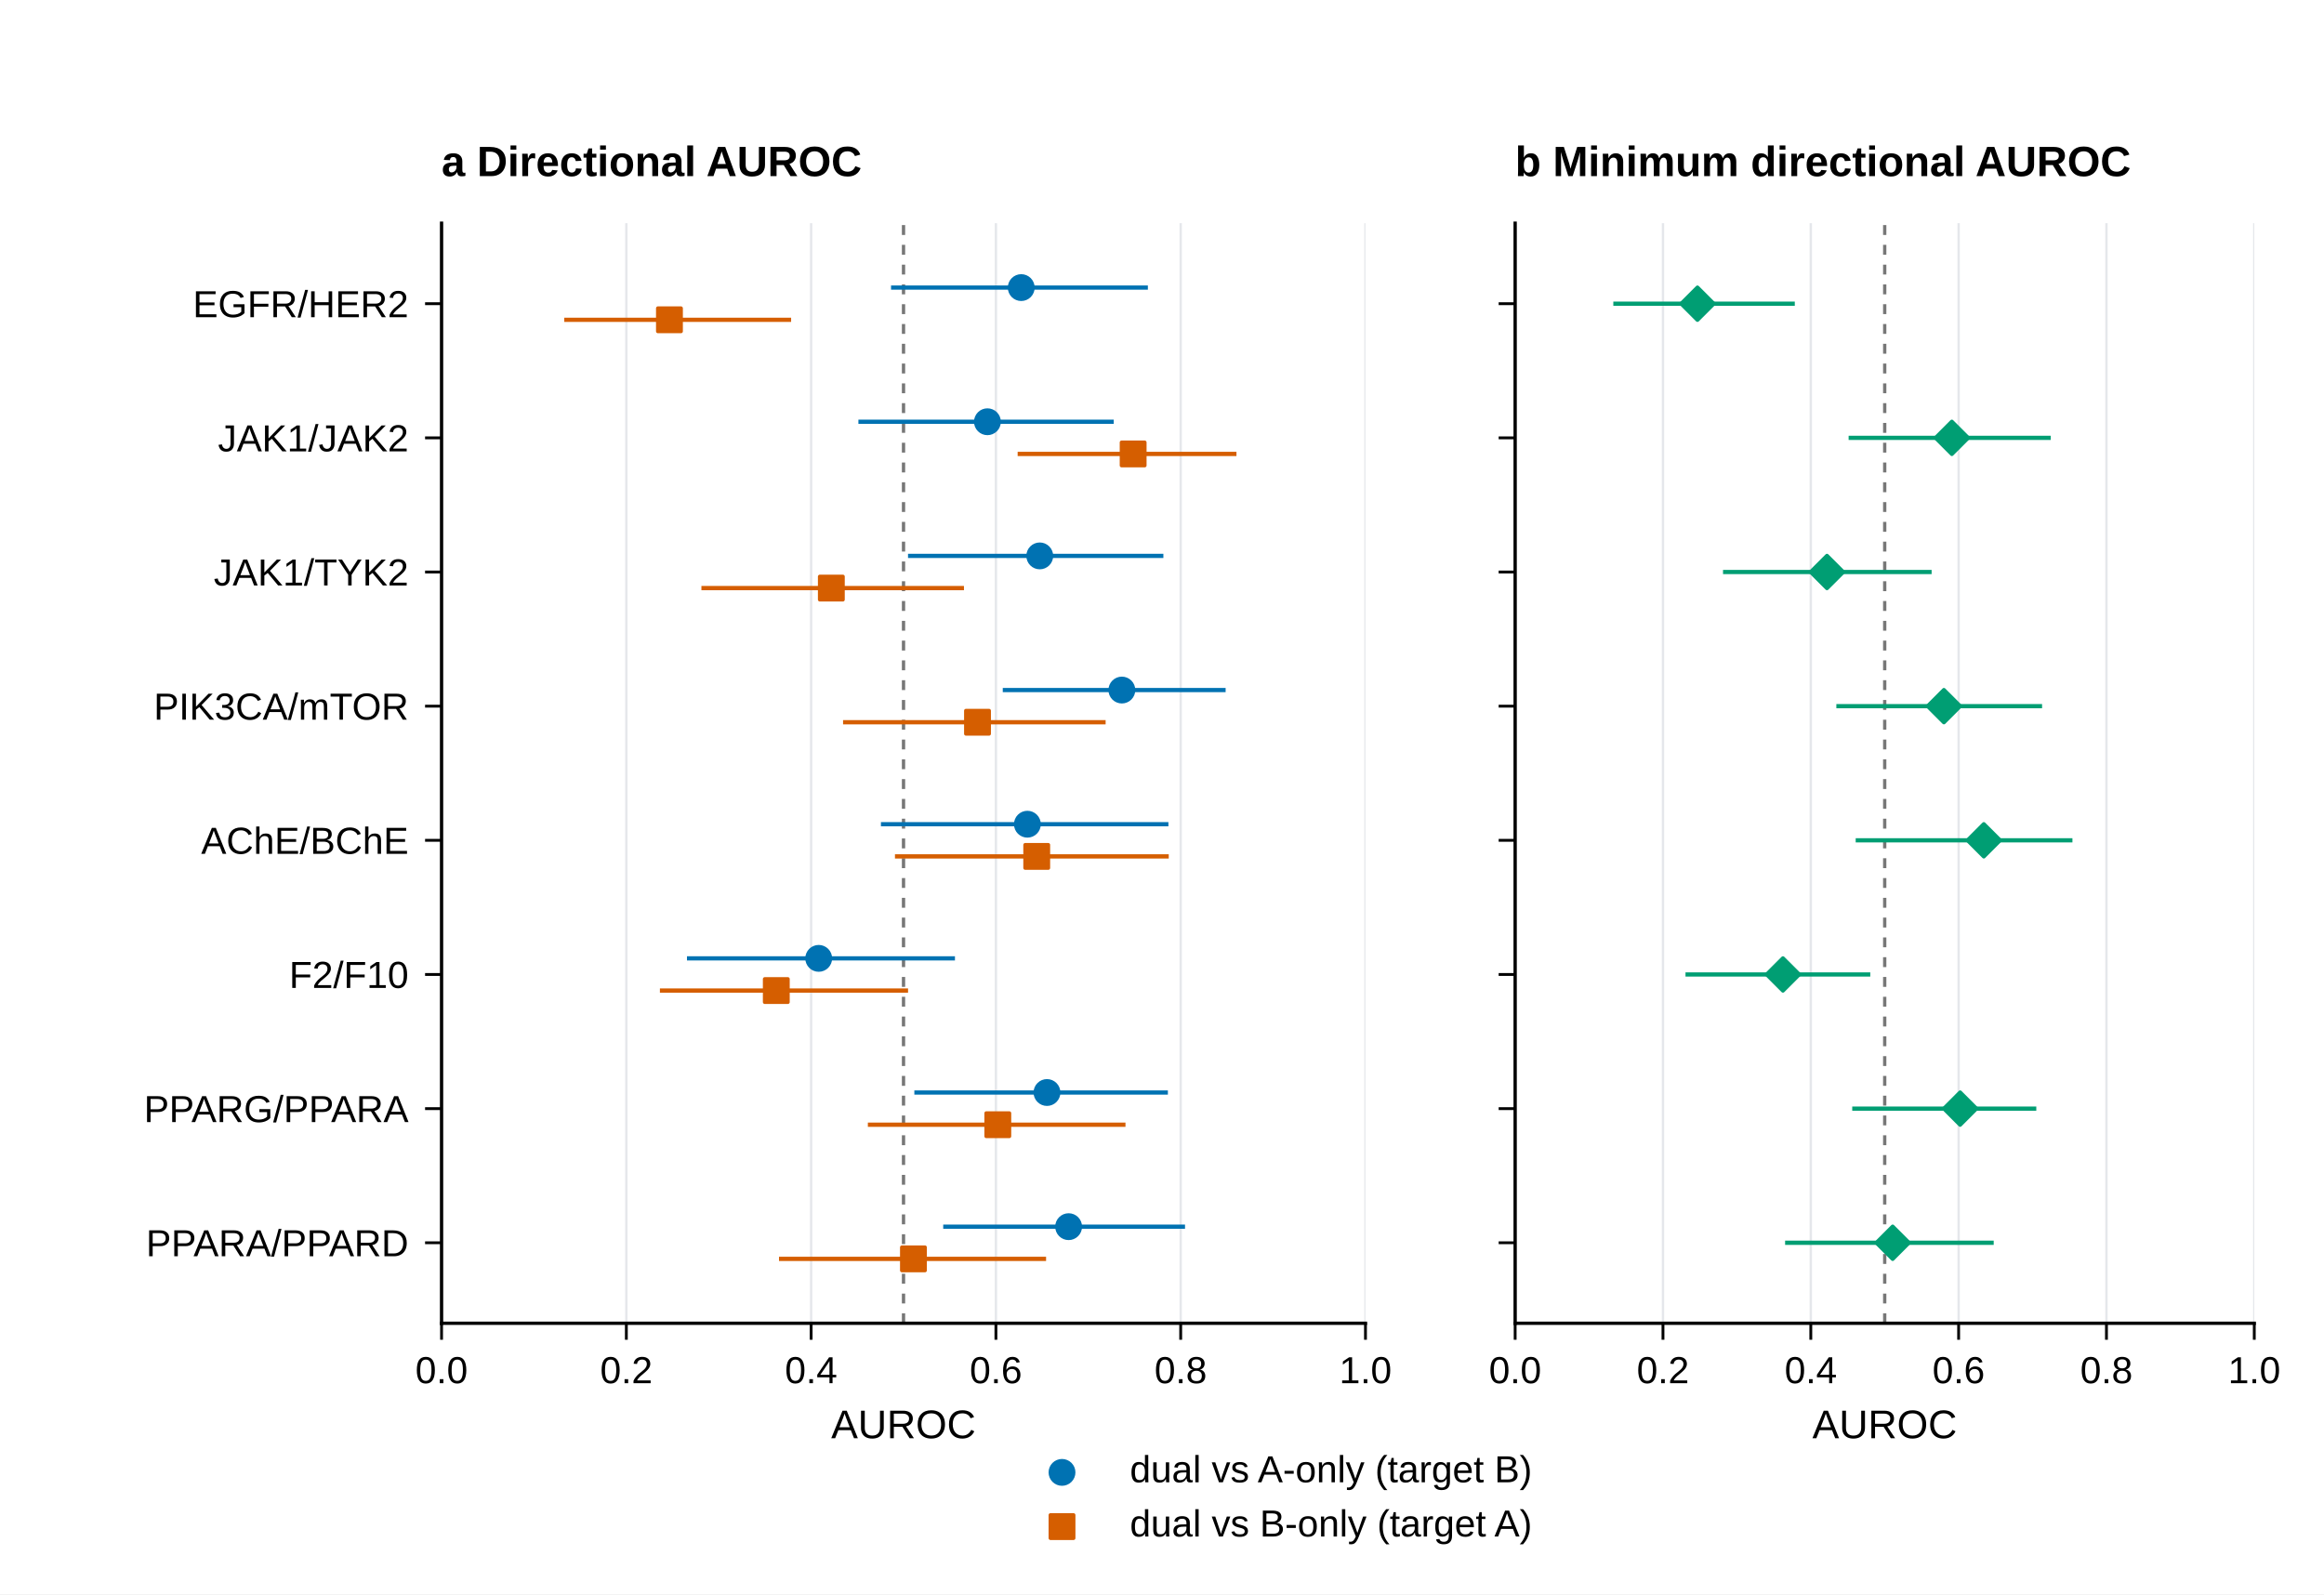
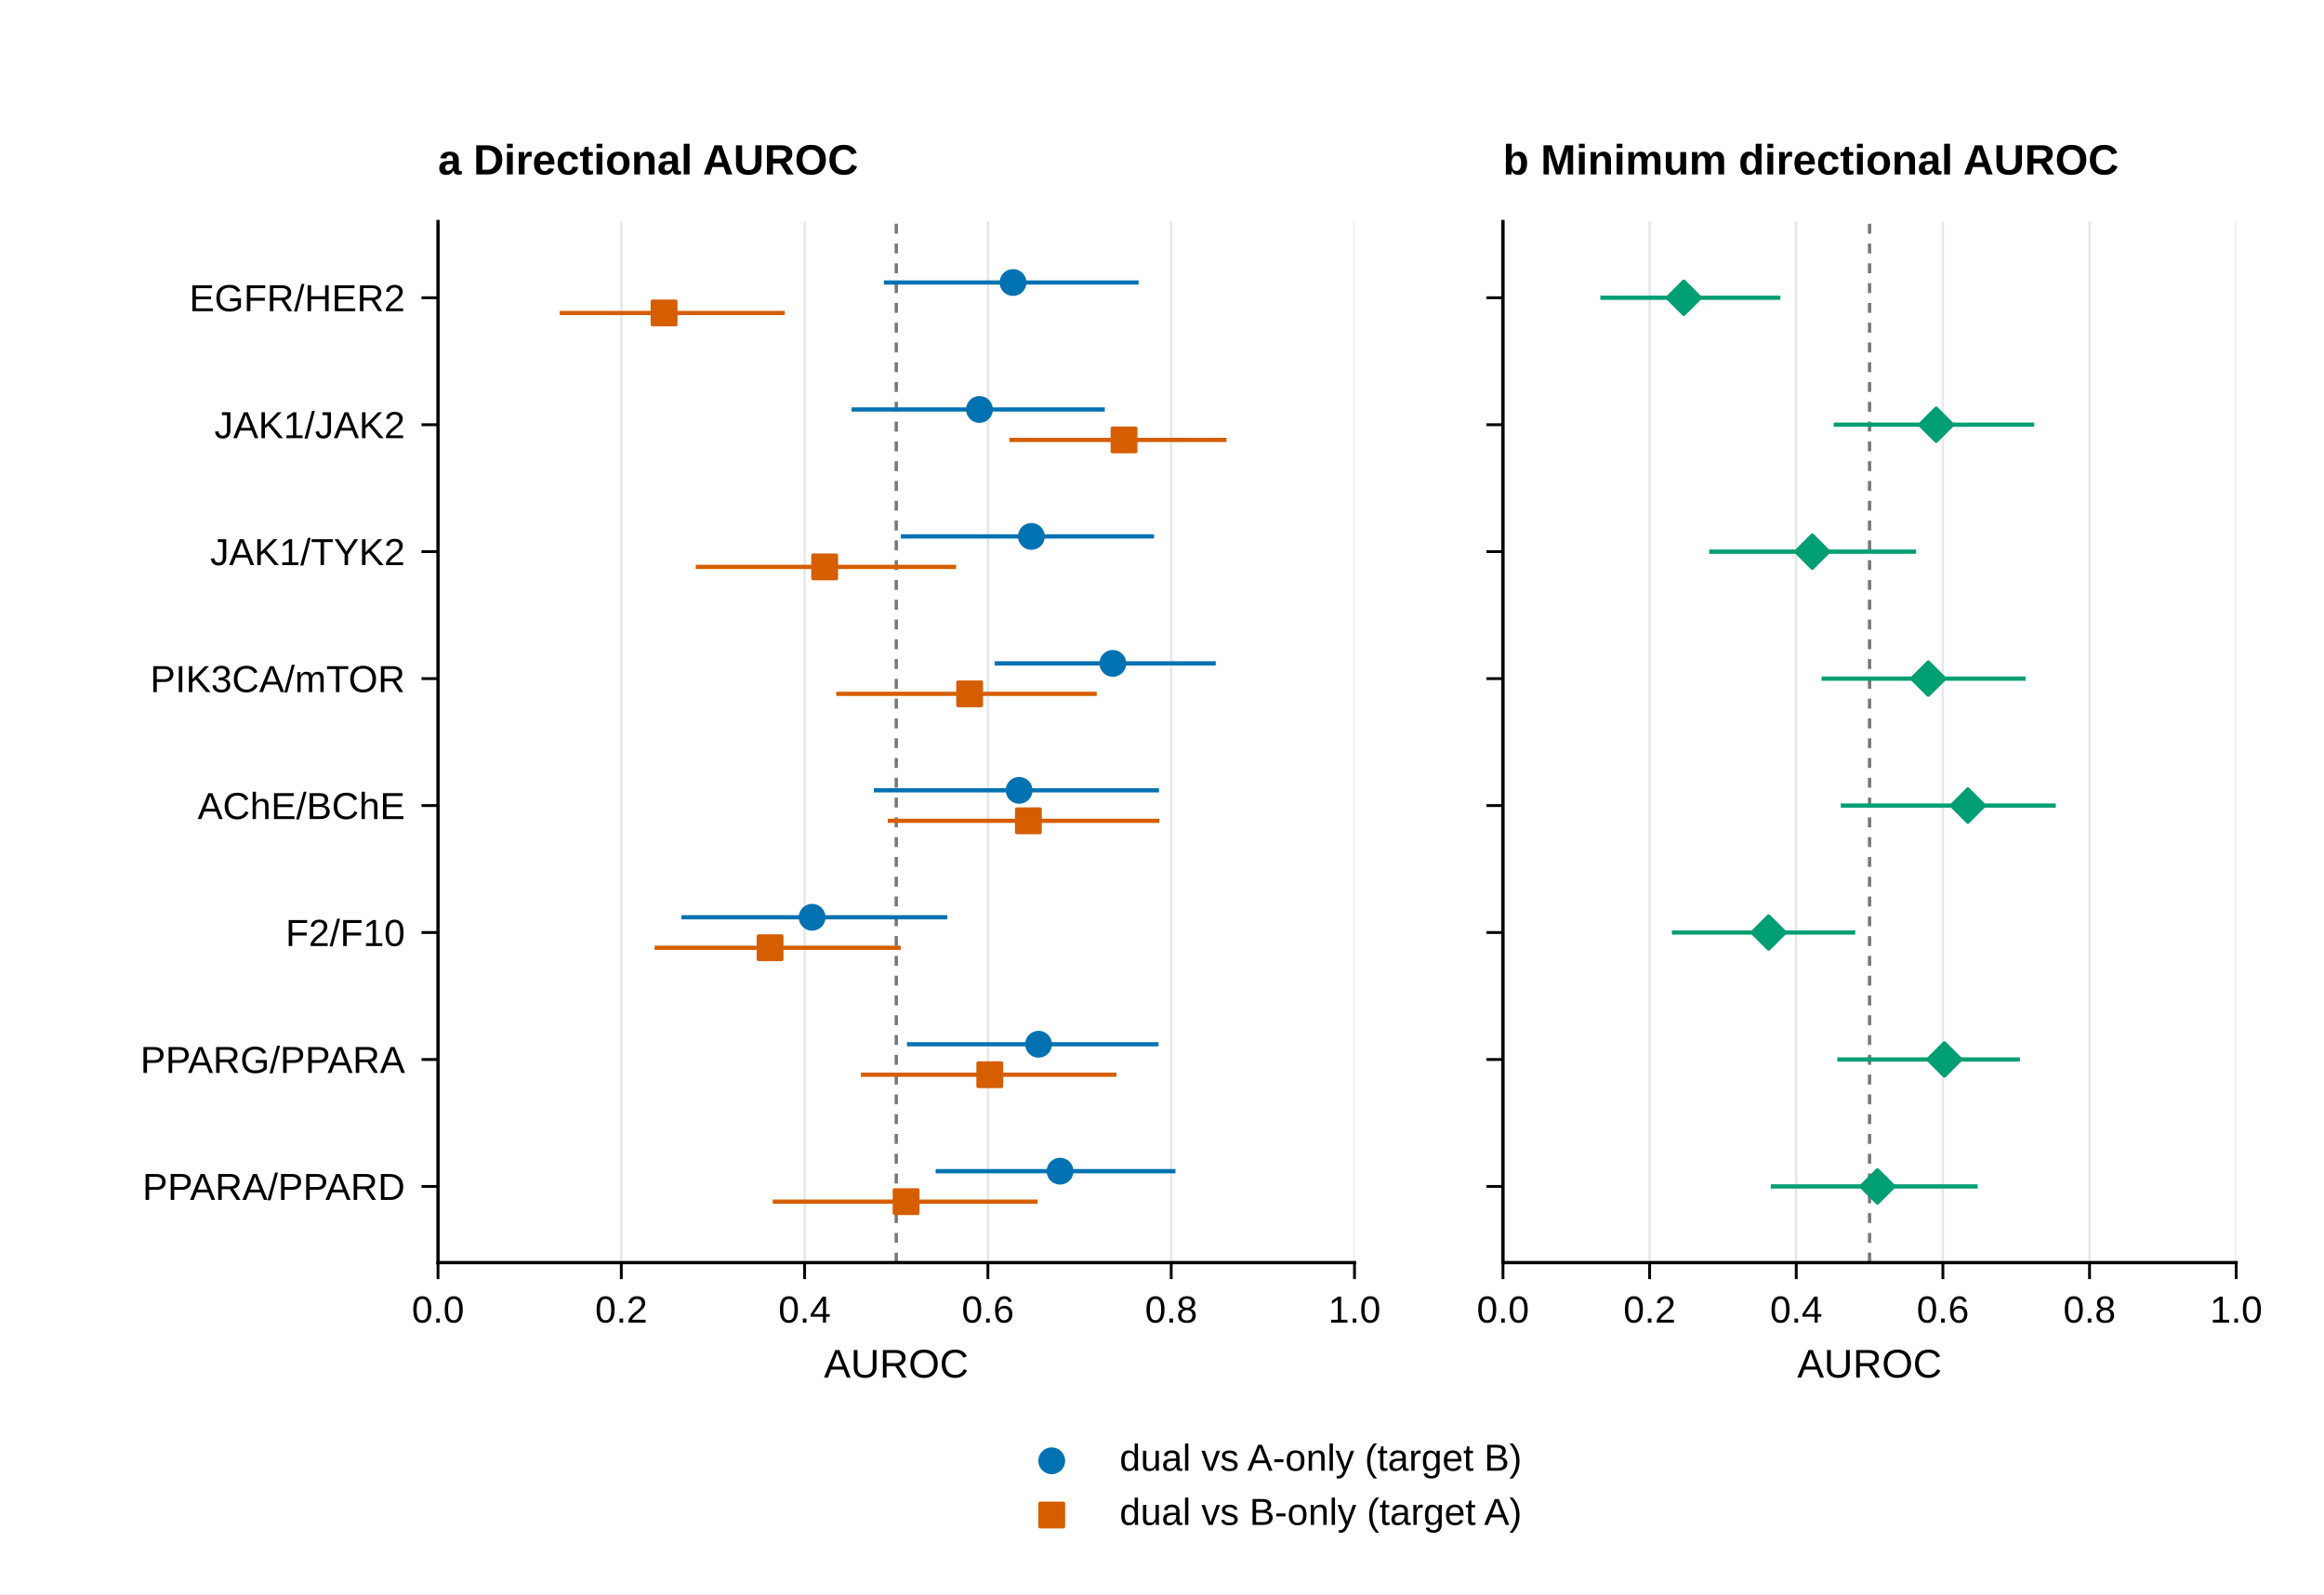
<svg xmlns="http://www.w3.org/2000/svg" xmlns:xlink="http://www.w3.org/1999/xlink" width="493.228pt" height="338.4pt" viewBox="0 0 493.228 338.4" version="1.1">
  <defs>
    <style type="text/css">*{stroke-linejoin: round; stroke-linecap: butt}</style>
  </defs>
  <g id="figure_1">
    <g id="patch_1">
      <path d="M 0 338.4  L 493.228 338.4  L 493.228 0  L 0 0  z " style="fill: #ffffff" />
    </g>
    <g id="axes_1">
      <g id="patch_2">
-         <path d="M 93.713 280.872  L 289.798 280.872  L 289.798 47.376  L 93.713 47.376  z " style="fill: #ffffff" />
+         <path d="M 92.96 267.998  L 287.468 267.998  L 287.468 47.029  L 92.96 47.029  z " style="fill: #ffffff" />
      </g>
      <g id="line2d_1">
-         <path d="M 191.756 280.872  L 191.756 47.376  " clip-path="url(#p50dd9d1f69)" style="fill: none; stroke-dasharray: 2.1,2.1; stroke-dashoffset: 0; stroke: #777777; stroke-width: 0.7" />
+         <path d="M 190.214 267.998  L 190.214 47.029  " clip-path="url(#p5d2b7adbe1)" style="fill: none; stroke-dasharray: 2.1,2.1; stroke-dashoffset: 0; stroke: #777777; stroke-width: 0.7" />
      </g>
      <g id="matplotlib.axis_1">
        <g id="xtick_1">
          <g id="line2d_2">
-             <path d="M 93.713 280.872  L 93.713 47.376  " clip-path="url(#p50dd9d1f69)" style="fill: none; stroke: #e5e7eb; stroke-width: 0.5; stroke-linecap: square" />
+             <path d="M 92.96 267.998  L 92.96 47.029  " clip-path="url(#p5d2b7adbe1)" style="fill: none; stroke: #e5e7eb; stroke-width: 0.5; stroke-linecap: square" />
          </g>
          <g id="line2d_3">
            <defs>
-               <path id="m7e93d6c9c9" d="M 0 0  L 0 3.5  " style="stroke: #000000; stroke-width: 0.6" />
+               <path id="m2003bfaadf" d="M 0 0  L 0 3.5  " style="stroke: #000000; stroke-width: 0.6" />
            </defs>
            <g>
-               <use xlink:href="#m7e93d6c9c9" x="93.713" y="280.872" style="stroke: #000000; stroke-width: 0.6" />
+               <use xlink:href="#m2003bfaadf" x="92.96" y="267.998" style="stroke: #000000; stroke-width: 0.6" />
            </g>
          </g>
          <g id="text_1">
-             <text style="font-size: 8px; font-family: 'Arial', sans-serif; text-anchor: middle" x="93.713" y="293.598" transform="rotate(-0 93.71339 293.5983)">0.0</text>
+             <text style="font-size: 8px; font-family: 'Arial', sans-serif; text-anchor: middle" x="92.96" y="280.725" transform="rotate(-0 92.95994 280.7247)">0.0</text>
          </g>
        </g>
        <g id="xtick_2">
          <g id="line2d_4">
-             <path d="M 132.93 280.872  L 132.93 47.376  " clip-path="url(#p50dd9d1f69)" style="fill: none; stroke: #e5e7eb; stroke-width: 0.5; stroke-linecap: square" />
+             <path d="M 131.862 267.998  L 131.862 47.029  " clip-path="url(#p5d2b7adbe1)" style="fill: none; stroke: #e5e7eb; stroke-width: 0.5; stroke-linecap: square" />
          </g>
          <g id="line2d_5">
            <g>
-               <use xlink:href="#m7e93d6c9c9" x="132.93" y="280.872" style="stroke: #000000; stroke-width: 0.6" />
+               <use xlink:href="#m2003bfaadf" x="131.862" y="267.998" style="stroke: #000000; stroke-width: 0.6" />
            </g>
          </g>
          <g id="text_2">
-             <text style="font-size: 8px; font-family: 'Arial', sans-serif; text-anchor: middle" x="132.93" y="293.598" transform="rotate(-0 132.9303 293.5983)">0.2</text>
+             <text style="font-size: 8px; font-family: 'Arial', sans-serif; text-anchor: middle" x="131.862" y="280.725" transform="rotate(-0 131.8616 280.7247)">0.2</text>
          </g>
        </g>
        <g id="xtick_3">
          <g id="line2d_6">
-             <path d="M 172.147 280.872  L 172.147 47.376  " clip-path="url(#p50dd9d1f69)" style="fill: none; stroke: #e5e7eb; stroke-width: 0.5; stroke-linecap: square" />
+             <path d="M 170.763 267.998  L 170.763 47.029  " clip-path="url(#p5d2b7adbe1)" style="fill: none; stroke: #e5e7eb; stroke-width: 0.5; stroke-linecap: square" />
          </g>
          <g id="line2d_7">
            <g>
-               <use xlink:href="#m7e93d6c9c9" x="172.147" y="280.872" style="stroke: #000000; stroke-width: 0.6" />
+               <use xlink:href="#m2003bfaadf" x="170.763" y="267.998" style="stroke: #000000; stroke-width: 0.6" />
            </g>
          </g>
          <g id="text_3">
-             <text style="font-size: 8px; font-family: 'Arial', sans-serif; text-anchor: middle" x="172.147" y="293.598" transform="rotate(-0 172.1473 293.5983)">0.4</text>
+             <text style="font-size: 8px; font-family: 'Arial', sans-serif; text-anchor: middle" x="170.763" y="280.725" transform="rotate(-0 170.7632 280.7247)">0.4</text>
          </g>
        </g>
        <g id="xtick_4">
          <g id="line2d_8">
-             <path d="M 211.364 280.872  L 211.364 47.376  " clip-path="url(#p50dd9d1f69)" style="fill: none; stroke: #e5e7eb; stroke-width: 0.5; stroke-linecap: square" />
+             <path d="M 209.665 267.998  L 209.665 47.029  " clip-path="url(#p5d2b7adbe1)" style="fill: none; stroke: #e5e7eb; stroke-width: 0.5; stroke-linecap: square" />
          </g>
          <g id="line2d_9">
            <g>
-               <use xlink:href="#m7e93d6c9c9" x="211.364" y="280.872" style="stroke: #000000; stroke-width: 0.6" />
+               <use xlink:href="#m2003bfaadf" x="209.665" y="267.998" style="stroke: #000000; stroke-width: 0.6" />
            </g>
          </g>
          <g id="text_4">
-             <text style="font-size: 8px; font-family: 'Arial', sans-serif; text-anchor: middle" x="211.364" y="293.598" transform="rotate(-0 211.3642 293.5983)">0.6</text>
+             <text style="font-size: 8px; font-family: 'Arial', sans-serif; text-anchor: middle" x="209.665" y="280.725" transform="rotate(-0 209.6648 280.7247)">0.6</text>
          </g>
        </g>
        <g id="xtick_5">
          <g id="line2d_10">
-             <path d="M 250.581 280.872  L 250.581 47.376  " clip-path="url(#p50dd9d1f69)" style="fill: none; stroke: #e5e7eb; stroke-width: 0.5; stroke-linecap: square" />
+             <path d="M 248.566 267.998  L 248.566 47.029  " clip-path="url(#p5d2b7adbe1)" style="fill: none; stroke: #e5e7eb; stroke-width: 0.5; stroke-linecap: square" />
          </g>
          <g id="line2d_11">
            <g>
-               <use xlink:href="#m7e93d6c9c9" x="250.581" y="280.872" style="stroke: #000000; stroke-width: 0.6" />
+               <use xlink:href="#m2003bfaadf" x="248.566" y="267.998" style="stroke: #000000; stroke-width: 0.6" />
            </g>
          </g>
          <g id="text_5">
-             <text style="font-size: 8px; font-family: 'Arial', sans-serif; text-anchor: middle" x="250.581" y="293.598" transform="rotate(-0 250.5811 293.5983)">0.8</text>
+             <text style="font-size: 8px; font-family: 'Arial', sans-serif; text-anchor: middle" x="248.566" y="280.725" transform="rotate(-0 248.5665 280.7247)">0.8</text>
          </g>
        </g>
        <g id="xtick_6">
          <g id="line2d_12">
-             <path d="M 289.798 280.872  L 289.798 47.376  " clip-path="url(#p50dd9d1f69)" style="fill: none; stroke: #e5e7eb; stroke-width: 0.5; stroke-linecap: square" />
+             <path d="M 287.468 267.998  L 287.468 47.029  " clip-path="url(#p5d2b7adbe1)" style="fill: none; stroke: #e5e7eb; stroke-width: 0.5; stroke-linecap: square" />
          </g>
          <g id="line2d_13">
            <g>
-               <use xlink:href="#m7e93d6c9c9" x="289.798" y="280.872" style="stroke: #000000; stroke-width: 0.6" />
+               <use xlink:href="#m2003bfaadf" x="287.468" y="267.998" style="stroke: #000000; stroke-width: 0.6" />
            </g>
          </g>
          <g id="text_6">
-             <text style="font-size: 8px; font-family: 'Arial', sans-serif; text-anchor: middle" x="289.798" y="293.598" transform="rotate(-0 289.798 293.5983)">1.0</text>
+             <text style="font-size: 8px; font-family: 'Arial', sans-serif; text-anchor: middle" x="287.468" y="280.725" transform="rotate(-0 287.4681 280.7247)">1.0</text>
          </g>
        </g>
        <g id="text_7">
-           <text style="font-size: 8.5px; font-family: 'Arial', sans-serif; text-anchor: middle" x="191.756" y="305.272" transform="rotate(-0 191.7557 305.2724)">AUROC</text>
+           <text style="font-size: 8.5px; font-family: 'Arial', sans-serif; text-anchor: middle" x="190.214" y="292.399" transform="rotate(-0 190.214 292.3989)">AUROC</text>
        </g>
      </g>
      <g id="matplotlib.axis_2">
        <g id="ytick_1">
          <g id="line2d_14">
            <defs>
-               <path id="m077a88f850" d="M 0 0  L -3.5 0  " style="stroke: #000000; stroke-width: 0.6" />
+               <path id="mabc01172ac" d="M 0 0  L -3.5 0  " style="stroke: #000000; stroke-width: 0.6" />
            </defs>
            <g>
-               <use xlink:href="#m077a88f850" x="93.713" y="64.461" style="stroke: #000000; stroke-width: 0.6" />
+               <use xlink:href="#mabc01172ac" x="92.96" y="63.197" style="stroke: #000000; stroke-width: 0.6" />
            </g>
          </g>
          <g id="text_8">
-             <text style="font-size: 8px; font-family: 'Arial', sans-serif; text-anchor: end" x="86.713" y="67.324" transform="rotate(-0 86.71339 67.3242)">EGFR/HER2</text>
+             <text style="font-size: 8px; font-family: 'Arial', sans-serif; text-anchor: end" x="85.96" y="66.06" transform="rotate(-0 85.95994 66.06047)">EGFR/HER2</text>
          </g>
        </g>
        <g id="ytick_2">
          <g id="line2d_15">
            <g>
-               <use xlink:href="#m077a88f850" x="93.713" y="92.936" style="stroke: #000000; stroke-width: 0.6" />
+               <use xlink:href="#mabc01172ac" x="92.96" y="90.145" style="stroke: #000000; stroke-width: 0.6" />
            </g>
          </g>
          <g id="text_9">
-             <text style="font-size: 8px; font-family: 'Arial', sans-serif; text-anchor: end" x="86.713" y="95.799" transform="rotate(-0 86.71339 95.79932)">JAK1/JAK2</text>
+             <text style="font-size: 8px; font-family: 'Arial', sans-serif; text-anchor: end" x="85.96" y="93.008" transform="rotate(-0 85.95994 93.00799)">JAK1/JAK2</text>
          </g>
        </g>
        <g id="ytick_3">
          <g id="line2d_16">
            <g>
-               <use xlink:href="#m077a88f850" x="93.713" y="121.411" style="stroke: #000000; stroke-width: 0.6" />
+               <use xlink:href="#mabc01172ac" x="92.96" y="117.092" style="stroke: #000000; stroke-width: 0.6" />
            </g>
          </g>
          <g id="text_10">
-             <text style="font-size: 8px; font-family: 'Arial', sans-serif; text-anchor: end" x="86.713" y="124.274" transform="rotate(-0 86.71339 124.2744)">JAK1/TYK2</text>
+             <text style="font-size: 8px; font-family: 'Arial', sans-serif; text-anchor: end" x="85.96" y="119.956" transform="rotate(-0 85.95994 119.9555)">JAK1/TYK2</text>
          </g>
        </g>
        <g id="ytick_4">
          <g id="line2d_17">
            <g>
-               <use xlink:href="#m077a88f850" x="93.713" y="149.886" style="stroke: #000000; stroke-width: 0.6" />
+               <use xlink:href="#mabc01172ac" x="92.96" y="144.04" style="stroke: #000000; stroke-width: 0.6" />
            </g>
          </g>
          <g id="text_11">
-             <text style="font-size: 8px; font-family: 'Arial', sans-serif; text-anchor: end" x="86.713" y="152.75" transform="rotate(-0 86.71339 152.7496)">PIK3CA/mTOR</text>
+             <text style="font-size: 8px; font-family: 'Arial', sans-serif; text-anchor: end" x="85.96" y="146.903" transform="rotate(-0 85.95994 146.903)">PIK3CA/mTOR</text>
          </g>
        </g>
        <g id="ytick_5">
          <g id="line2d_18">
            <g>
-               <use xlink:href="#m077a88f850" x="93.713" y="178.362" style="stroke: #000000; stroke-width: 0.6" />
+               <use xlink:href="#mabc01172ac" x="92.96" y="170.987" style="stroke: #000000; stroke-width: 0.6" />
            </g>
          </g>
          <g id="text_12">
-             <text style="font-size: 8px; font-family: 'Arial', sans-serif; text-anchor: end" x="86.713" y="181.225" transform="rotate(-0 86.71339 181.2247)">AChE/BChE</text>
+             <text style="font-size: 8px; font-family: 'Arial', sans-serif; text-anchor: end" x="85.96" y="173.851" transform="rotate(-0 85.95994 173.8505)">AChE/BChE</text>
          </g>
        </g>
        <g id="ytick_6">
          <g id="line2d_19">
            <g>
-               <use xlink:href="#m077a88f850" x="93.713" y="206.837" style="stroke: #000000; stroke-width: 0.6" />
+               <use xlink:href="#mabc01172ac" x="92.96" y="197.935" style="stroke: #000000; stroke-width: 0.6" />
            </g>
          </g>
          <g id="text_13">
-             <text style="font-size: 8px; font-family: 'Arial', sans-serif; text-anchor: end" x="86.713" y="209.7" transform="rotate(-0 86.71339 209.6998)">F2/F10</text>
+             <text style="font-size: 8px; font-family: 'Arial', sans-serif; text-anchor: end" x="85.96" y="200.798" transform="rotate(-0 85.95994 200.7981)">F2/F10</text>
          </g>
        </g>
        <g id="ytick_7">
          <g id="line2d_20">
            <g>
-               <use xlink:href="#m077a88f850" x="93.713" y="235.312" style="stroke: #000000; stroke-width: 0.6" />
+               <use xlink:href="#mabc01172ac" x="92.96" y="224.882" style="stroke: #000000; stroke-width: 0.6" />
            </g>
          </g>
          <g id="text_14">
-             <text style="font-size: 8px; font-family: 'Arial', sans-serif; text-anchor: end" x="86.713" y="238.175" transform="rotate(-0 86.71339 238.1749)">PPARG/PPARA</text>
+             <text style="font-size: 8px; font-family: 'Arial', sans-serif; text-anchor: end" x="85.96" y="227.746" transform="rotate(-0 85.95994 227.7456)">PPARG/PPARA</text>
          </g>
        </g>
        <g id="ytick_8">
          <g id="line2d_21">
            <g>
-               <use xlink:href="#m077a88f850" x="93.713" y="263.787" style="stroke: #000000; stroke-width: 0.6" />
+               <use xlink:href="#mabc01172ac" x="92.96" y="251.83" style="stroke: #000000; stroke-width: 0.6" />
            </g>
          </g>
          <g id="text_15">
-             <text style="font-size: 8px; font-family: 'Arial', sans-serif; text-anchor: end" x="86.713" y="266.65" transform="rotate(-0 86.71339 266.6501)">PPARA/PPARD</text>
+             <text style="font-size: 8px; font-family: 'Arial', sans-serif; text-anchor: end" x="85.96" y="254.693" transform="rotate(-0 85.95994 254.6931)">PPARA/PPARD</text>
          </g>
        </g>
      </g>
      <g id="LineCollection_1">
-         <path d="M 189.106 61.044  L 243.616 61.044  " clip-path="url(#p50dd9d1f69)" style="fill: none; stroke: #0072b2; stroke-width: 0.9" />
-         <path d="M 182.181 89.519  L 236.373 89.519  " clip-path="url(#p50dd9d1f69)" style="fill: none; stroke: #0072b2; stroke-width: 0.9" />
-         <path d="M 192.713 117.994  L 246.905 117.994  " clip-path="url(#p50dd9d1f69)" style="fill: none; stroke: #0072b2; stroke-width: 0.9" />
-         <path d="M 212.82 146.469  L 260.117 146.469  " clip-path="url(#p50dd9d1f69)" style="fill: none; stroke: #0072b2; stroke-width: 0.9" />
-         <path d="M 186.963 174.945  L 247.974 174.945  " clip-path="url(#p50dd9d1f69)" style="fill: none; stroke: #0072b2; stroke-width: 0.9" />
-         <path d="M 145.798 203.42  L 202.671 203.42  " clip-path="url(#p50dd9d1f69)" style="fill: none; stroke: #0072b2; stroke-width: 0.9" />
-         <path d="M 194.054 231.895  L 247.862 231.895  " clip-path="url(#p50dd9d1f69)" style="fill: none; stroke: #0072b2; stroke-width: 0.9" />
-         <path d="M 200.181 260.37  L 251.5 260.37  " clip-path="url(#p50dd9d1f69)" style="fill: none; stroke: #0072b2; stroke-width: 0.9" />
+         <path d="M 187.586 59.964  L 241.657 59.964  " clip-path="url(#p5d2b7adbe1)" style="fill: none; stroke: #0072b2; stroke-width: 0.9" />
+         <path d="M 180.717 86.911  L 234.472 86.911  " clip-path="url(#p5d2b7adbe1)" style="fill: none; stroke: #0072b2; stroke-width: 0.9" />
+         <path d="M 191.164 113.859  L 244.919 113.859  " clip-path="url(#p5d2b7adbe1)" style="fill: none; stroke: #0072b2; stroke-width: 0.9" />
+         <path d="M 211.108 140.806  L 258.026 140.806  " clip-path="url(#p5d2b7adbe1)" style="fill: none; stroke: #0072b2; stroke-width: 0.9" />
+         <path d="M 185.459 167.754  L 245.98 167.754  " clip-path="url(#p5d2b7adbe1)" style="fill: none; stroke: #0072b2; stroke-width: 0.9" />
+         <path d="M 144.626 194.701  L 201.041 194.701  " clip-path="url(#p5d2b7adbe1)" style="fill: none; stroke: #0072b2; stroke-width: 0.9" />
+         <path d="M 192.493 221.649  L 245.869 221.649  " clip-path="url(#p5d2b7adbe1)" style="fill: none; stroke: #0072b2; stroke-width: 0.9" />
+         <path d="M 198.572 248.596  L 249.478 248.596  " clip-path="url(#p5d2b7adbe1)" style="fill: none; stroke: #0072b2; stroke-width: 0.9" />
      </g>
      <g id="LineCollection_2">
-         <path d="M 119.756 67.878  L 167.902 67.878  " clip-path="url(#p50dd9d1f69)" style="fill: none; stroke: #d55e00; stroke-width: 0.9" />
-         <path d="M 215.979 96.353  L 262.415 96.353  " clip-path="url(#p50dd9d1f69)" style="fill: none; stroke: #d55e00; stroke-width: 0.9" />
-         <path d="M 148.862 124.828  L 204.585 124.828  " clip-path="url(#p50dd9d1f69)" style="fill: none; stroke: #d55e00; stroke-width: 0.9" />
-         <path d="M 178.926 153.303  L 234.649 153.303  " clip-path="url(#p50dd9d1f69)" style="fill: none; stroke: #d55e00; stroke-width: 0.9" />
-         <path d="M 189.94 181.779  L 248.046 181.779  " clip-path="url(#p50dd9d1f69)" style="fill: none; stroke: #d55e00; stroke-width: 0.9" />
-         <path d="M 140.054 210.254  L 192.718 210.254  " clip-path="url(#p50dd9d1f69)" style="fill: none; stroke: #d55e00; stroke-width: 0.9" />
-         <path d="M 184.19 238.729  L 238.862 238.729  " clip-path="url(#p50dd9d1f69)" style="fill: none; stroke: #d55e00; stroke-width: 0.9" />
-         <path d="M 165.33 267.204  L 222.011 267.204  " clip-path="url(#p50dd9d1f69)" style="fill: none; stroke: #d55e00; stroke-width: 0.9" />
+         <path d="M 118.793 66.431  L 166.552 66.431  " clip-path="url(#p5d2b7adbe1)" style="fill: none; stroke: #d55e00; stroke-width: 0.9" />
+         <path d="M 214.243 93.379  L 260.305 93.379  " clip-path="url(#p5d2b7adbe1)" style="fill: none; stroke: #d55e00; stroke-width: 0.9" />
+         <path d="M 147.665 120.326  L 202.941 120.326  " clip-path="url(#p5d2b7adbe1)" style="fill: none; stroke: #d55e00; stroke-width: 0.9" />
+         <path d="M 177.487 147.274  L 232.763 147.274  " clip-path="url(#p5d2b7adbe1)" style="fill: none; stroke: #d55e00; stroke-width: 0.9" />
+         <path d="M 188.413 174.221  L 246.052 174.221  " clip-path="url(#p5d2b7adbe1)" style="fill: none; stroke: #d55e00; stroke-width: 0.9" />
+         <path d="M 138.928 201.169  L 191.169 201.169  " clip-path="url(#p5d2b7adbe1)" style="fill: none; stroke: #d55e00; stroke-width: 0.9" />
+         <path d="M 182.709 228.116  L 236.942 228.116  " clip-path="url(#p5d2b7adbe1)" style="fill: none; stroke: #d55e00; stroke-width: 0.9" />
+         <path d="M 164.001 255.064  L 220.226 255.064  " clip-path="url(#p5d2b7adbe1)" style="fill: none; stroke: #d55e00; stroke-width: 0.9" />
      </g>
      <g id="patch_3">
-         <path d="M 93.713 280.872  L 93.713 47.376  " style="fill: none; stroke: #000000; stroke-width: 0.7; stroke-linejoin: miter; stroke-linecap: square" />
+         <path d="M 92.96 267.998  L 92.96 47.029  " style="fill: none; stroke: #000000; stroke-width: 0.7; stroke-linejoin: miter; stroke-linecap: square" />
      </g>
      <g id="patch_4">
-         <path d="M 93.713 280.872  L 289.798 280.872  " style="fill: none; stroke: #000000; stroke-width: 0.7; stroke-linejoin: miter; stroke-linecap: square" />
+         <path d="M 92.96 267.998  L 287.468 267.998  " style="fill: none; stroke: #000000; stroke-width: 0.7; stroke-linejoin: miter; stroke-linecap: square" />
      </g>
      <g id="PathCollection_1">
        <defs>
-           <path id="mac75f7eaed" d="M 0 2.449  C 0.65 2.449 1.273 2.191 1.732 1.732  C 2.191 1.273 2.449 0.65 2.449 0  C 2.449 -0.65 2.191 -1.273 1.732 -1.732  C 1.273 -2.191 0.65 -2.449 0 -2.449  C -0.65 -2.449 -1.273 -2.191 -1.732 -1.732  C -2.191 -1.273 -2.449 -0.65 -2.449 0  C -2.449 0.65 -2.191 1.273 -1.732 1.732  C -1.273 2.191 -0.65 2.449 0 2.449  z " style="stroke: #0072b2; stroke-width: 0.8" />
+           <path id="mc626641c92" d="M 0 2.449  C 0.65 2.449 1.273 2.191 1.732 1.732  C 2.191 1.273 2.449 0.65 2.449 0  C 2.449 -0.65 2.191 -1.273 1.732 -1.732  C 1.273 -2.191 0.65 -2.449 0 -2.449  C -0.65 -2.449 -1.273 -2.191 -1.732 -1.732  C -2.191 -1.273 -2.449 -0.65 -2.449 0  C -2.449 0.65 -2.191 1.273 -1.732 1.732  C -1.273 2.191 -0.65 2.449 0 2.449  z " style="stroke: #0072b2; stroke-width: 0.8" />
        </defs>
-         <g clip-path="url(#p50dd9d1f69)">
-           <use xlink:href="#mac75f7eaed" x="216.739" y="61.044" style="fill: #0072b2; stroke: #0072b2; stroke-width: 0.8" />
-           <use xlink:href="#mac75f7eaed" x="209.564" y="89.519" style="fill: #0072b2; stroke: #0072b2; stroke-width: 0.8" />
-           <use xlink:href="#mac75f7eaed" x="220.671" y="117.994" style="fill: #0072b2; stroke: #0072b2; stroke-width: 0.8" />
-           <use xlink:href="#mac75f7eaed" x="238.096" y="146.469" style="fill: #0072b2; stroke: #0072b2; stroke-width: 0.8" />
-           <use xlink:href="#mac75f7eaed" x="218.046" y="174.945" style="fill: #0072b2; stroke: #0072b2; stroke-width: 0.8" />
-           <use xlink:href="#mac75f7eaed" x="173.756" y="203.42" style="fill: #0072b2; stroke: #0072b2; stroke-width: 0.8" />
-           <use xlink:href="#mac75f7eaed" x="222.202" y="231.895" style="fill: #0072b2; stroke: #0072b2; stroke-width: 0.8" />
-           <use xlink:href="#mac75f7eaed" x="226.798" y="260.37" style="fill: #0072b2; stroke: #0072b2; stroke-width: 0.8" />
+         <g clip-path="url(#p5d2b7adbe1)">
+           <use xlink:href="#mc626641c92" x="214.997" y="59.964" style="fill: #0072b2; stroke: #0072b2; stroke-width: 0.8" />
+           <use xlink:href="#mc626641c92" x="207.879" y="86.911" style="fill: #0072b2; stroke: #0072b2; stroke-width: 0.8" />
+           <use xlink:href="#mc626641c92" x="218.896" y="113.859" style="fill: #0072b2; stroke: #0072b2; stroke-width: 0.8" />
+           <use xlink:href="#mc626641c92" x="236.182" y="140.806" style="fill: #0072b2; stroke: #0072b2; stroke-width: 0.8" />
+           <use xlink:href="#mc626641c92" x="216.293" y="167.754" style="fill: #0072b2; stroke: #0072b2; stroke-width: 0.8" />
+           <use xlink:href="#mc626641c92" x="172.359" y="194.701" style="fill: #0072b2; stroke: #0072b2; stroke-width: 0.8" />
+           <use xlink:href="#mc626641c92" x="220.416" y="221.649" style="fill: #0072b2; stroke: #0072b2; stroke-width: 0.8" />
+           <use xlink:href="#mc626641c92" x="224.975" y="248.596" style="fill: #0072b2; stroke: #0072b2; stroke-width: 0.8" />
        </g>
      </g>
      <g id="PathCollection_2">
        <defs>
-           <path id="m74eb0d06fc" d="M -2.449 2.449  L 2.449 2.449  L 2.449 -2.449  L -2.449 -2.449  z " style="stroke: #d55e00; stroke-width: 0.8" />
+           <path id="mdadf62aa75" d="M -2.449 2.449  L 2.449 2.449  L 2.449 -2.449  L -2.449 -2.449  z " style="stroke: #d55e00; stroke-width: 0.8" />
        </defs>
-         <g clip-path="url(#p50dd9d1f69)">
-           <use xlink:href="#m74eb0d06fc" x="142.078" y="67.878" style="fill: #d55e00; stroke: #d55e00; stroke-width: 0.8" />
-           <use xlink:href="#m74eb0d06fc" x="240.49" y="96.353" style="fill: #d55e00; stroke: #d55e00; stroke-width: 0.8" />
-           <use xlink:href="#m74eb0d06fc" x="176.437" y="124.828" style="fill: #d55e00; stroke: #d55e00; stroke-width: 0.8" />
-           <use xlink:href="#m74eb0d06fc" x="207.458" y="153.303" style="fill: #d55e00; stroke: #d55e00; stroke-width: 0.8" />
-           <use xlink:href="#m74eb0d06fc" x="220.027" y="181.779" style="fill: #d55e00; stroke: #d55e00; stroke-width: 0.8" />
-           <use xlink:href="#m74eb0d06fc" x="164.756" y="210.254" style="fill: #d55e00; stroke: #d55e00; stroke-width: 0.8" />
-           <use xlink:href="#m74eb0d06fc" x="211.766" y="238.729" style="fill: #d55e00; stroke: #d55e00; stroke-width: 0.8" />
-           <use xlink:href="#m74eb0d06fc" x="193.862" y="267.204" style="fill: #d55e00; stroke: #d55e00; stroke-width: 0.8" />
+         <g clip-path="url(#p5d2b7adbe1)">
+           <use xlink:href="#mdadf62aa75" x="140.936" y="66.431" style="fill: #d55e00; stroke: #d55e00; stroke-width: 0.8" />
+           <use xlink:href="#mdadf62aa75" x="238.556" y="93.379" style="fill: #d55e00; stroke: #d55e00; stroke-width: 0.8" />
+           <use xlink:href="#mdadf62aa75" x="175.018" y="120.326" style="fill: #d55e00; stroke: #d55e00; stroke-width: 0.8" />
+           <use xlink:href="#mdadf62aa75" x="205.79" y="147.274" style="fill: #d55e00; stroke: #d55e00; stroke-width: 0.8" />
+           <use xlink:href="#mdadf62aa75" x="218.258" y="174.221" style="fill: #d55e00; stroke: #d55e00; stroke-width: 0.8" />
+           <use xlink:href="#mdadf62aa75" x="163.431" y="201.169" style="fill: #d55e00; stroke: #d55e00; stroke-width: 0.8" />
+           <use xlink:href="#mdadf62aa75" x="210.064" y="228.116" style="fill: #d55e00; stroke: #d55e00; stroke-width: 0.8" />
+           <use xlink:href="#mdadf62aa75" x="192.303" y="255.064" style="fill: #d55e00; stroke: #d55e00; stroke-width: 0.8" />
        </g>
      </g>
      <g id="text_16">
-         <text style="font-weight: 700; font-size: 9px; font-family: 'Arial', sans-serif; text-anchor: start" x="93.713" y="37.376" transform="rotate(-0 93.71339 37.376)">a  Directional AUROC</text>
+         <text style="font-weight: 700; font-size: 9px; font-family: 'Arial', sans-serif; text-anchor: start" x="92.96" y="37.029" transform="rotate(-0 92.95994 37.02884)">a  Directional AUROC</text>
      </g>
    </g>
    <g id="axes_2">
      <g id="patch_5">
-         <path d="M 321.564 280.872  L 478.431 280.872  L 478.431 47.376  L 321.564 47.376  z " style="fill: #ffffff" />
+         <path d="M 318.978 267.998  L 474.585 267.998  L 474.585 47.029  L 318.978 47.029  z " style="fill: #ffffff" />
      </g>
      <g id="line2d_22">
-         <path d="M 399.998 280.872  L 399.998 47.376  " clip-path="url(#p64462881e7)" style="fill: none; stroke-dasharray: 2.1,2.1; stroke-dashoffset: 0; stroke: #777777; stroke-width: 0.7" />
+         <path d="M 396.782 267.998  L 396.782 47.029  " clip-path="url(#p416155c4f0)" style="fill: none; stroke-dasharray: 2.1,2.1; stroke-dashoffset: 0; stroke: #777777; stroke-width: 0.7" />
      </g>
      <g id="matplotlib.axis_3">
        <g id="xtick_7">
          <g id="line2d_23">
-             <path d="M 321.564 280.872  L 321.564 47.376  " clip-path="url(#p64462881e7)" style="fill: none; stroke: #e5e7eb; stroke-width: 0.5; stroke-linecap: square" />
+             <path d="M 318.978 267.998  L 318.978 47.029  " clip-path="url(#p416155c4f0)" style="fill: none; stroke: #e5e7eb; stroke-width: 0.5; stroke-linecap: square" />
          </g>
          <g id="line2d_24">
            <g>
-               <use xlink:href="#m7e93d6c9c9" x="321.564" y="280.872" style="stroke: #000000; stroke-width: 0.6" />
+               <use xlink:href="#m2003bfaadf" x="318.978" y="267.998" style="stroke: #000000; stroke-width: 0.6" />
            </g>
          </g>
          <g id="text_17">
-             <text style="font-size: 8px; font-family: 'Arial', sans-serif; text-anchor: middle" x="321.564" y="293.598" transform="rotate(-0 321.5638 293.5983)">0.0</text>
+             <text style="font-size: 8px; font-family: 'Arial', sans-serif; text-anchor: middle" x="318.978" y="280.725" transform="rotate(-0 318.9784 280.7247)">0.0</text>
          </g>
        </g>
        <g id="xtick_8">
          <g id="line2d_25">
-             <path d="M 352.937 280.872  L 352.937 47.376  " clip-path="url(#p64462881e7)" style="fill: none; stroke: #e5e7eb; stroke-width: 0.5; stroke-linecap: square" />
+             <path d="M 350.1 267.998  L 350.1 47.029  " clip-path="url(#p416155c4f0)" style="fill: none; stroke: #e5e7eb; stroke-width: 0.5; stroke-linecap: square" />
          </g>
          <g id="line2d_26">
            <g>
-               <use xlink:href="#m7e93d6c9c9" x="352.937" y="280.872" style="stroke: #000000; stroke-width: 0.6" />
+               <use xlink:href="#m2003bfaadf" x="350.1" y="267.998" style="stroke: #000000; stroke-width: 0.6" />
            </g>
          </g>
          <g id="text_18">
-             <text style="font-size: 8px; font-family: 'Arial', sans-serif; text-anchor: middle" x="352.937" y="293.598" transform="rotate(-0 352.9373 293.5983)">0.2</text>
+             <text style="font-size: 8px; font-family: 'Arial', sans-serif; text-anchor: middle" x="350.1" y="280.725" transform="rotate(-0 350.0997 280.7247)">0.2</text>
          </g>
        </g>
        <g id="xtick_9">
          <g id="line2d_27">
-             <path d="M 384.311 280.872  L 384.311 47.376  " clip-path="url(#p64462881e7)" style="fill: none; stroke: #e5e7eb; stroke-width: 0.5; stroke-linecap: square" />
+             <path d="M 381.221 267.998  L 381.221 47.029  " clip-path="url(#p416155c4f0)" style="fill: none; stroke: #e5e7eb; stroke-width: 0.5; stroke-linecap: square" />
          </g>
          <g id="line2d_28">
            <g>
-               <use xlink:href="#m7e93d6c9c9" x="384.311" y="280.872" style="stroke: #000000; stroke-width: 0.6" />
+               <use xlink:href="#m2003bfaadf" x="381.221" y="267.998" style="stroke: #000000; stroke-width: 0.6" />
            </g>
          </g>
          <g id="text_19">
-             <text style="font-size: 8px; font-family: 'Arial', sans-serif; text-anchor: middle" x="384.311" y="293.598" transform="rotate(-0 384.3109 293.5983)">0.4</text>
+             <text style="font-size: 8px; font-family: 'Arial', sans-serif; text-anchor: middle" x="381.221" y="280.725" transform="rotate(-0 381.221 280.7247)">0.4</text>
          </g>
        </g>
        <g id="xtick_10">
          <g id="line2d_29">
-             <path d="M 415.684 280.872  L 415.684 47.376  " clip-path="url(#p64462881e7)" style="fill: none; stroke: #e5e7eb; stroke-width: 0.5; stroke-linecap: square" />
+             <path d="M 412.342 267.998  L 412.342 47.029  " clip-path="url(#p416155c4f0)" style="fill: none; stroke: #e5e7eb; stroke-width: 0.5; stroke-linecap: square" />
          </g>
          <g id="line2d_30">
            <g>
-               <use xlink:href="#m7e93d6c9c9" x="415.684" y="280.872" style="stroke: #000000; stroke-width: 0.6" />
+               <use xlink:href="#m2003bfaadf" x="412.342" y="267.998" style="stroke: #000000; stroke-width: 0.6" />
            </g>
          </g>
          <g id="text_20">
-             <text style="font-size: 8px; font-family: 'Arial', sans-serif; text-anchor: middle" x="415.684" y="293.598" transform="rotate(-0 415.6844 293.5983)">0.6</text>
+             <text style="font-size: 8px; font-family: 'Arial', sans-serif; text-anchor: middle" x="412.342" y="280.725" transform="rotate(-0 412.3424 280.7247)">0.6</text>
          </g>
        </g>
        <g id="xtick_11">
          <g id="line2d_31">
-             <path d="M 447.058 280.872  L 447.058 47.376  " clip-path="url(#p64462881e7)" style="fill: none; stroke: #e5e7eb; stroke-width: 0.5; stroke-linecap: square" />
+             <path d="M 443.464 267.998  L 443.464 47.029  " clip-path="url(#p416155c4f0)" style="fill: none; stroke: #e5e7eb; stroke-width: 0.5; stroke-linecap: square" />
          </g>
          <g id="line2d_32">
            <g>
-               <use xlink:href="#m7e93d6c9c9" x="447.058" y="280.872" style="stroke: #000000; stroke-width: 0.6" />
+               <use xlink:href="#m2003bfaadf" x="443.464" y="267.998" style="stroke: #000000; stroke-width: 0.6" />
            </g>
          </g>
          <g id="text_21">
-             <text style="font-size: 8px; font-family: 'Arial', sans-serif; text-anchor: middle" x="447.058" y="293.598" transform="rotate(-0 447.058 293.5983)">0.8</text>
+             <text style="font-size: 8px; font-family: 'Arial', sans-serif; text-anchor: middle" x="443.464" y="280.725" transform="rotate(-0 443.4637 280.7247)">0.8</text>
          </g>
        </g>
        <g id="xtick_12">
          <g id="line2d_33">
-             <path d="M 478.431 280.872  L 478.431 47.376  " clip-path="url(#p64462881e7)" style="fill: none; stroke: #e5e7eb; stroke-width: 0.5; stroke-linecap: square" />
+             <path d="M 474.585 267.998  L 474.585 47.029  " clip-path="url(#p416155c4f0)" style="fill: none; stroke: #e5e7eb; stroke-width: 0.5; stroke-linecap: square" />
          </g>
          <g id="line2d_34">
            <g>
-               <use xlink:href="#m7e93d6c9c9" x="478.431" y="280.872" style="stroke: #000000; stroke-width: 0.6" />
+               <use xlink:href="#m2003bfaadf" x="474.585" y="267.998" style="stroke: #000000; stroke-width: 0.6" />
            </g>
          </g>
          <g id="text_22">
-             <text style="font-size: 8px; font-family: 'Arial', sans-serif; text-anchor: middle" x="478.431" y="293.598" transform="rotate(-0 478.4315 293.5983)">1.0</text>
+             <text style="font-size: 8px; font-family: 'Arial', sans-serif; text-anchor: middle" x="474.585" y="280.725" transform="rotate(-0 474.585 280.7247)">1.0</text>
          </g>
        </g>
        <g id="text_23">
-           <text style="font-size: 8.5px; font-family: 'Arial', sans-serif; text-anchor: middle" x="399.998" y="305.272" transform="rotate(-0 399.9976 305.2724)">AUROC</text>
+           <text style="font-size: 8.5px; font-family: 'Arial', sans-serif; text-anchor: middle" x="396.782" y="292.399" transform="rotate(-0 396.7817 292.3989)">AUROC</text>
        </g>
      </g>
      <g id="matplotlib.axis_4">
        <g id="ytick_9">
          <g id="line2d_35">
            <g>
-               <use xlink:href="#m077a88f850" x="321.564" y="64.461" style="stroke: #000000; stroke-width: 0.6" />
+               <use xlink:href="#mabc01172ac" x="318.978" y="63.197" style="stroke: #000000; stroke-width: 0.6" />
            </g>
          </g>
        </g>
        <g id="ytick_10">
          <g id="line2d_36">
            <g>
-               <use xlink:href="#m077a88f850" x="321.564" y="92.936" style="stroke: #000000; stroke-width: 0.6" />
+               <use xlink:href="#mabc01172ac" x="318.978" y="90.145" style="stroke: #000000; stroke-width: 0.6" />
            </g>
          </g>
        </g>
        <g id="ytick_11">
          <g id="line2d_37">
            <g>
-               <use xlink:href="#m077a88f850" x="321.564" y="121.411" style="stroke: #000000; stroke-width: 0.6" />
+               <use xlink:href="#mabc01172ac" x="318.978" y="117.092" style="stroke: #000000; stroke-width: 0.6" />
            </g>
          </g>
        </g>
        <g id="ytick_12">
          <g id="line2d_38">
            <g>
-               <use xlink:href="#m077a88f850" x="321.564" y="149.886" style="stroke: #000000; stroke-width: 0.6" />
+               <use xlink:href="#mabc01172ac" x="318.978" y="144.04" style="stroke: #000000; stroke-width: 0.6" />
            </g>
          </g>
        </g>
        <g id="ytick_13">
          <g id="line2d_39">
            <g>
-               <use xlink:href="#m077a88f850" x="321.564" y="178.362" style="stroke: #000000; stroke-width: 0.6" />
+               <use xlink:href="#mabc01172ac" x="318.978" y="170.987" style="stroke: #000000; stroke-width: 0.6" />
            </g>
          </g>
        </g>
        <g id="ytick_14">
          <g id="line2d_40">
            <g>
-               <use xlink:href="#m077a88f850" x="321.564" y="206.837" style="stroke: #000000; stroke-width: 0.6" />
+               <use xlink:href="#mabc01172ac" x="318.978" y="197.935" style="stroke: #000000; stroke-width: 0.6" />
            </g>
          </g>
        </g>
        <g id="ytick_15">
          <g id="line2d_41">
            <g>
-               <use xlink:href="#m077a88f850" x="321.564" y="235.312" style="stroke: #000000; stroke-width: 0.6" />
+               <use xlink:href="#mabc01172ac" x="318.978" y="224.882" style="stroke: #000000; stroke-width: 0.6" />
            </g>
          </g>
        </g>
        <g id="ytick_16">
          <g id="line2d_42">
            <g>
-               <use xlink:href="#m077a88f850" x="321.564" y="263.787" style="stroke: #000000; stroke-width: 0.6" />
+               <use xlink:href="#mabc01172ac" x="318.978" y="251.83" style="stroke: #000000; stroke-width: 0.6" />
            </g>
          </g>
        </g>
      </g>
      <g id="LineCollection_3">
-         <path d="M 342.398 64.461  L 380.914 64.461  " clip-path="url(#p64462881e7)" style="fill: none; stroke: #009e73; stroke-width: 0.9" />
-         <path d="M 392.338 92.936  L 435.232 92.936  " clip-path="url(#p64462881e7)" style="fill: none; stroke: #009e73; stroke-width: 0.9" />
-         <path d="M 365.683 121.411  L 409.955 121.411  " clip-path="url(#p64462881e7)" style="fill: none; stroke: #009e73; stroke-width: 0.9" />
-         <path d="M 389.734 149.886  L 433.393 149.886  " clip-path="url(#p64462881e7)" style="fill: none; stroke: #009e73; stroke-width: 0.9" />
-         <path d="M 393.839 178.362  L 439.837 178.362  " clip-path="url(#p64462881e7)" style="fill: none; stroke: #009e73; stroke-width: 0.9" />
-         <path d="M 357.717 206.837  L 396.934 206.837  " clip-path="url(#p64462881e7)" style="fill: none; stroke: #009e73; stroke-width: 0.9" />
-         <path d="M 393.104 235.312  L 432.168 235.312  " clip-path="url(#p64462881e7)" style="fill: none; stroke: #009e73; stroke-width: 0.9" />
-         <path d="M 378.857 263.787  L 423.129 263.787  " clip-path="url(#p64462881e7)" style="fill: none; stroke: #009e73; stroke-width: 0.9" />
+         <path d="M 339.645 63.197  L 377.852 63.197  " clip-path="url(#p416155c4f0)" style="fill: none; stroke: #009e73; stroke-width: 0.9" />
+         <path d="M 389.184 90.145  L 431.732 90.145  " clip-path="url(#p416155c4f0)" style="fill: none; stroke: #009e73; stroke-width: 0.9" />
+         <path d="M 362.743 117.092  L 406.659 117.092  " clip-path="url(#p416155c4f0)" style="fill: none; stroke: #009e73; stroke-width: 0.9" />
+         <path d="M 386.6 144.04  L 429.909 144.04  " clip-path="url(#p416155c4f0)" style="fill: none; stroke: #009e73; stroke-width: 0.9" />
+         <path d="M 390.673 170.987  L 436.301 170.987  " clip-path="url(#p416155c4f0)" style="fill: none; stroke: #009e73; stroke-width: 0.9" />
+         <path d="M 354.841 197.935  L 393.743 197.935  " clip-path="url(#p416155c4f0)" style="fill: none; stroke: #009e73; stroke-width: 0.9" />
+         <path d="M 389.944 224.882  L 428.693 224.882  " clip-path="url(#p416155c4f0)" style="fill: none; stroke: #009e73; stroke-width: 0.9" />
+         <path d="M 375.811 251.83  L 419.728 251.83  " clip-path="url(#p416155c4f0)" style="fill: none; stroke: #009e73; stroke-width: 0.9" />
      </g>
      <g id="patch_6">
-         <path d="M 321.564 280.872  L 321.564 47.376  " style="fill: none; stroke: #000000; stroke-width: 0.7; stroke-linejoin: miter; stroke-linecap: square" />
+         <path d="M 318.978 267.998  L 318.978 47.029  " style="fill: none; stroke: #000000; stroke-width: 0.7; stroke-linejoin: miter; stroke-linecap: square" />
      </g>
      <g id="patch_7">
-         <path d="M 321.564 280.872  L 478.431 280.872  " style="fill: none; stroke: #000000; stroke-width: 0.7; stroke-linejoin: miter; stroke-linecap: square" />
+         <path d="M 318.978 267.998  L 474.585 267.998  " style="fill: none; stroke: #000000; stroke-width: 0.7; stroke-linejoin: miter; stroke-linecap: square" />
      </g>
      <g id="PathCollection_3">
        <defs>
-           <path id="m4a3b3ed218" d="M 0 3.464  L 3.464 0  L 0 -3.464  L -3.464 0  z " style="stroke: #009e73; stroke-width: 0.8" />
+           <path id="md86fa0aef4" d="M 0 3.464  L 3.464 0  L 0 -3.464  L -3.464 0  z " style="stroke: #009e73; stroke-width: 0.8" />
        </defs>
-         <g clip-path="url(#p64462881e7)">
-           <use xlink:href="#m4a3b3ed218" x="360.255" y="64.461" style="fill: #009e73; stroke: #009e73; stroke-width: 0.8" />
-           <use xlink:href="#m4a3b3ed218" x="414.244" y="92.936" style="fill: #009e73; stroke: #009e73; stroke-width: 0.8" />
-           <use xlink:href="#m4a3b3ed218" x="387.742" y="121.411" style="fill: #009e73; stroke: #009e73; stroke-width: 0.8" />
-           <use xlink:href="#m4a3b3ed218" x="412.559" y="149.886" style="fill: #009e73; stroke: #009e73; stroke-width: 0.8" />
-           <use xlink:href="#m4a3b3ed218" x="421.03" y="178.362" style="fill: #009e73; stroke: #009e73; stroke-width: 0.8" />
-           <use xlink:href="#m4a3b3ed218" x="378.398" y="206.837" style="fill: #009e73; stroke: #009e73; stroke-width: 0.8" />
-           <use xlink:href="#m4a3b3ed218" x="416.006" y="235.312" style="fill: #009e73; stroke: #009e73; stroke-width: 0.8" />
-           <use xlink:href="#m4a3b3ed218" x="401.683" y="263.787" style="fill: #009e73; stroke: #009e73; stroke-width: 0.8" />
+         <g clip-path="url(#p416155c4f0)">
+           <use xlink:href="#md86fa0aef4" x="357.359" y="63.197" style="fill: #009e73; stroke: #009e73; stroke-width: 0.8" />
+           <use xlink:href="#md86fa0aef4" x="410.914" y="90.145" style="fill: #009e73; stroke: #009e73; stroke-width: 0.8" />
+           <use xlink:href="#md86fa0aef4" x="384.625" y="117.092" style="fill: #009e73; stroke: #009e73; stroke-width: 0.8" />
+           <use xlink:href="#md86fa0aef4" x="409.242" y="144.04" style="fill: #009e73; stroke: #009e73; stroke-width: 0.8" />
+           <use xlink:href="#md86fa0aef4" x="417.645" y="170.987" style="fill: #009e73; stroke: #009e73; stroke-width: 0.8" />
+           <use xlink:href="#md86fa0aef4" x="375.355" y="197.935" style="fill: #009e73; stroke: #009e73; stroke-width: 0.8" />
+           <use xlink:href="#md86fa0aef4" x="412.661" y="224.882" style="fill: #009e73; stroke: #009e73; stroke-width: 0.8" />
+           <use xlink:href="#md86fa0aef4" x="398.453" y="251.83" style="fill: #009e73; stroke: #009e73; stroke-width: 0.8" />
        </g>
      </g>
      <g id="text_24">
-         <text style="font-weight: 700; font-size: 9px; font-family: 'Arial', sans-serif; text-anchor: start" x="321.564" y="37.376" transform="rotate(-0 321.5638 37.376)">b  Minimum directional AUROC</text>
+         <text style="font-weight: 700; font-size: 9px; font-family: 'Arial', sans-serif; text-anchor: start" x="318.978" y="37.029" transform="rotate(-0 318.9784 37.02884)">b  Minimum directional AUROC</text>
      </g>
    </g>
    <g id="legend_1">
      <g id="PathCollection_4">
        <g>
-           <use xlink:href="#mac75f7eaed" x="225.392" y="312.525" style="fill: #0072b2; stroke: #0072b2; stroke-width: 0.8" />
+           <use xlink:href="#mc626641c92" x="223.211" y="310.07" style="fill: #0072b2; stroke: #0072b2; stroke-width: 0.8" />
        </g>
      </g>
      <g id="text_25">
-         <text style="font-size: 8px; font-family: 'Arial', sans-serif; text-anchor: start" x="239.792" y="314.625" transform="rotate(-0 239.7918 314.6248)">dual vs A-only (target B)</text>
+         <text style="font-size: 8px; font-family: 'Arial', sans-serif; text-anchor: start" x="237.611" y="312.17" transform="rotate(-0 237.6108 312.1698)">dual vs A-only (target B)</text>
      </g>
      <g id="PathCollection_5">
        <g>
-           <use xlink:href="#m74eb0d06fc" x="225.392" y="324.032" style="fill: #d55e00; stroke: #d55e00; stroke-width: 0.8" />
+           <use xlink:href="#mdadf62aa75" x="223.211" y="321.577" style="fill: #d55e00; stroke: #d55e00; stroke-width: 0.8" />
        </g>
      </g>
      <g id="text_26">
-         <text style="font-size: 8px; font-family: 'Arial', sans-serif; text-anchor: start" x="239.792" y="326.132" transform="rotate(-0 239.7918 326.1322)">dual vs B-only (target A)</text>
+         <text style="font-size: 8px; font-family: 'Arial', sans-serif; text-anchor: start" x="237.611" y="323.677" transform="rotate(-0 237.6108 323.6773)">dual vs B-only (target A)</text>
      </g>
    </g>
  </g>
  <defs>
-     <clipPath id="p50dd9d1f69">
-       <rect x="93.713" y="47.376" width="196.085" height="233.496" />
+     <clipPath id="p5d2b7adbe1">
+       <rect x="92.96" y="47.029" width="194.508" height="220.97" />
    </clipPath>
-     <clipPath id="p64462881e7">
-       <rect x="321.564" y="47.376" width="156.868" height="233.496" />
+     <clipPath id="p416155c4f0">
+       <rect x="318.978" y="47.029" width="155.607" height="220.97" />
    </clipPath>
  </defs>
</svg>
